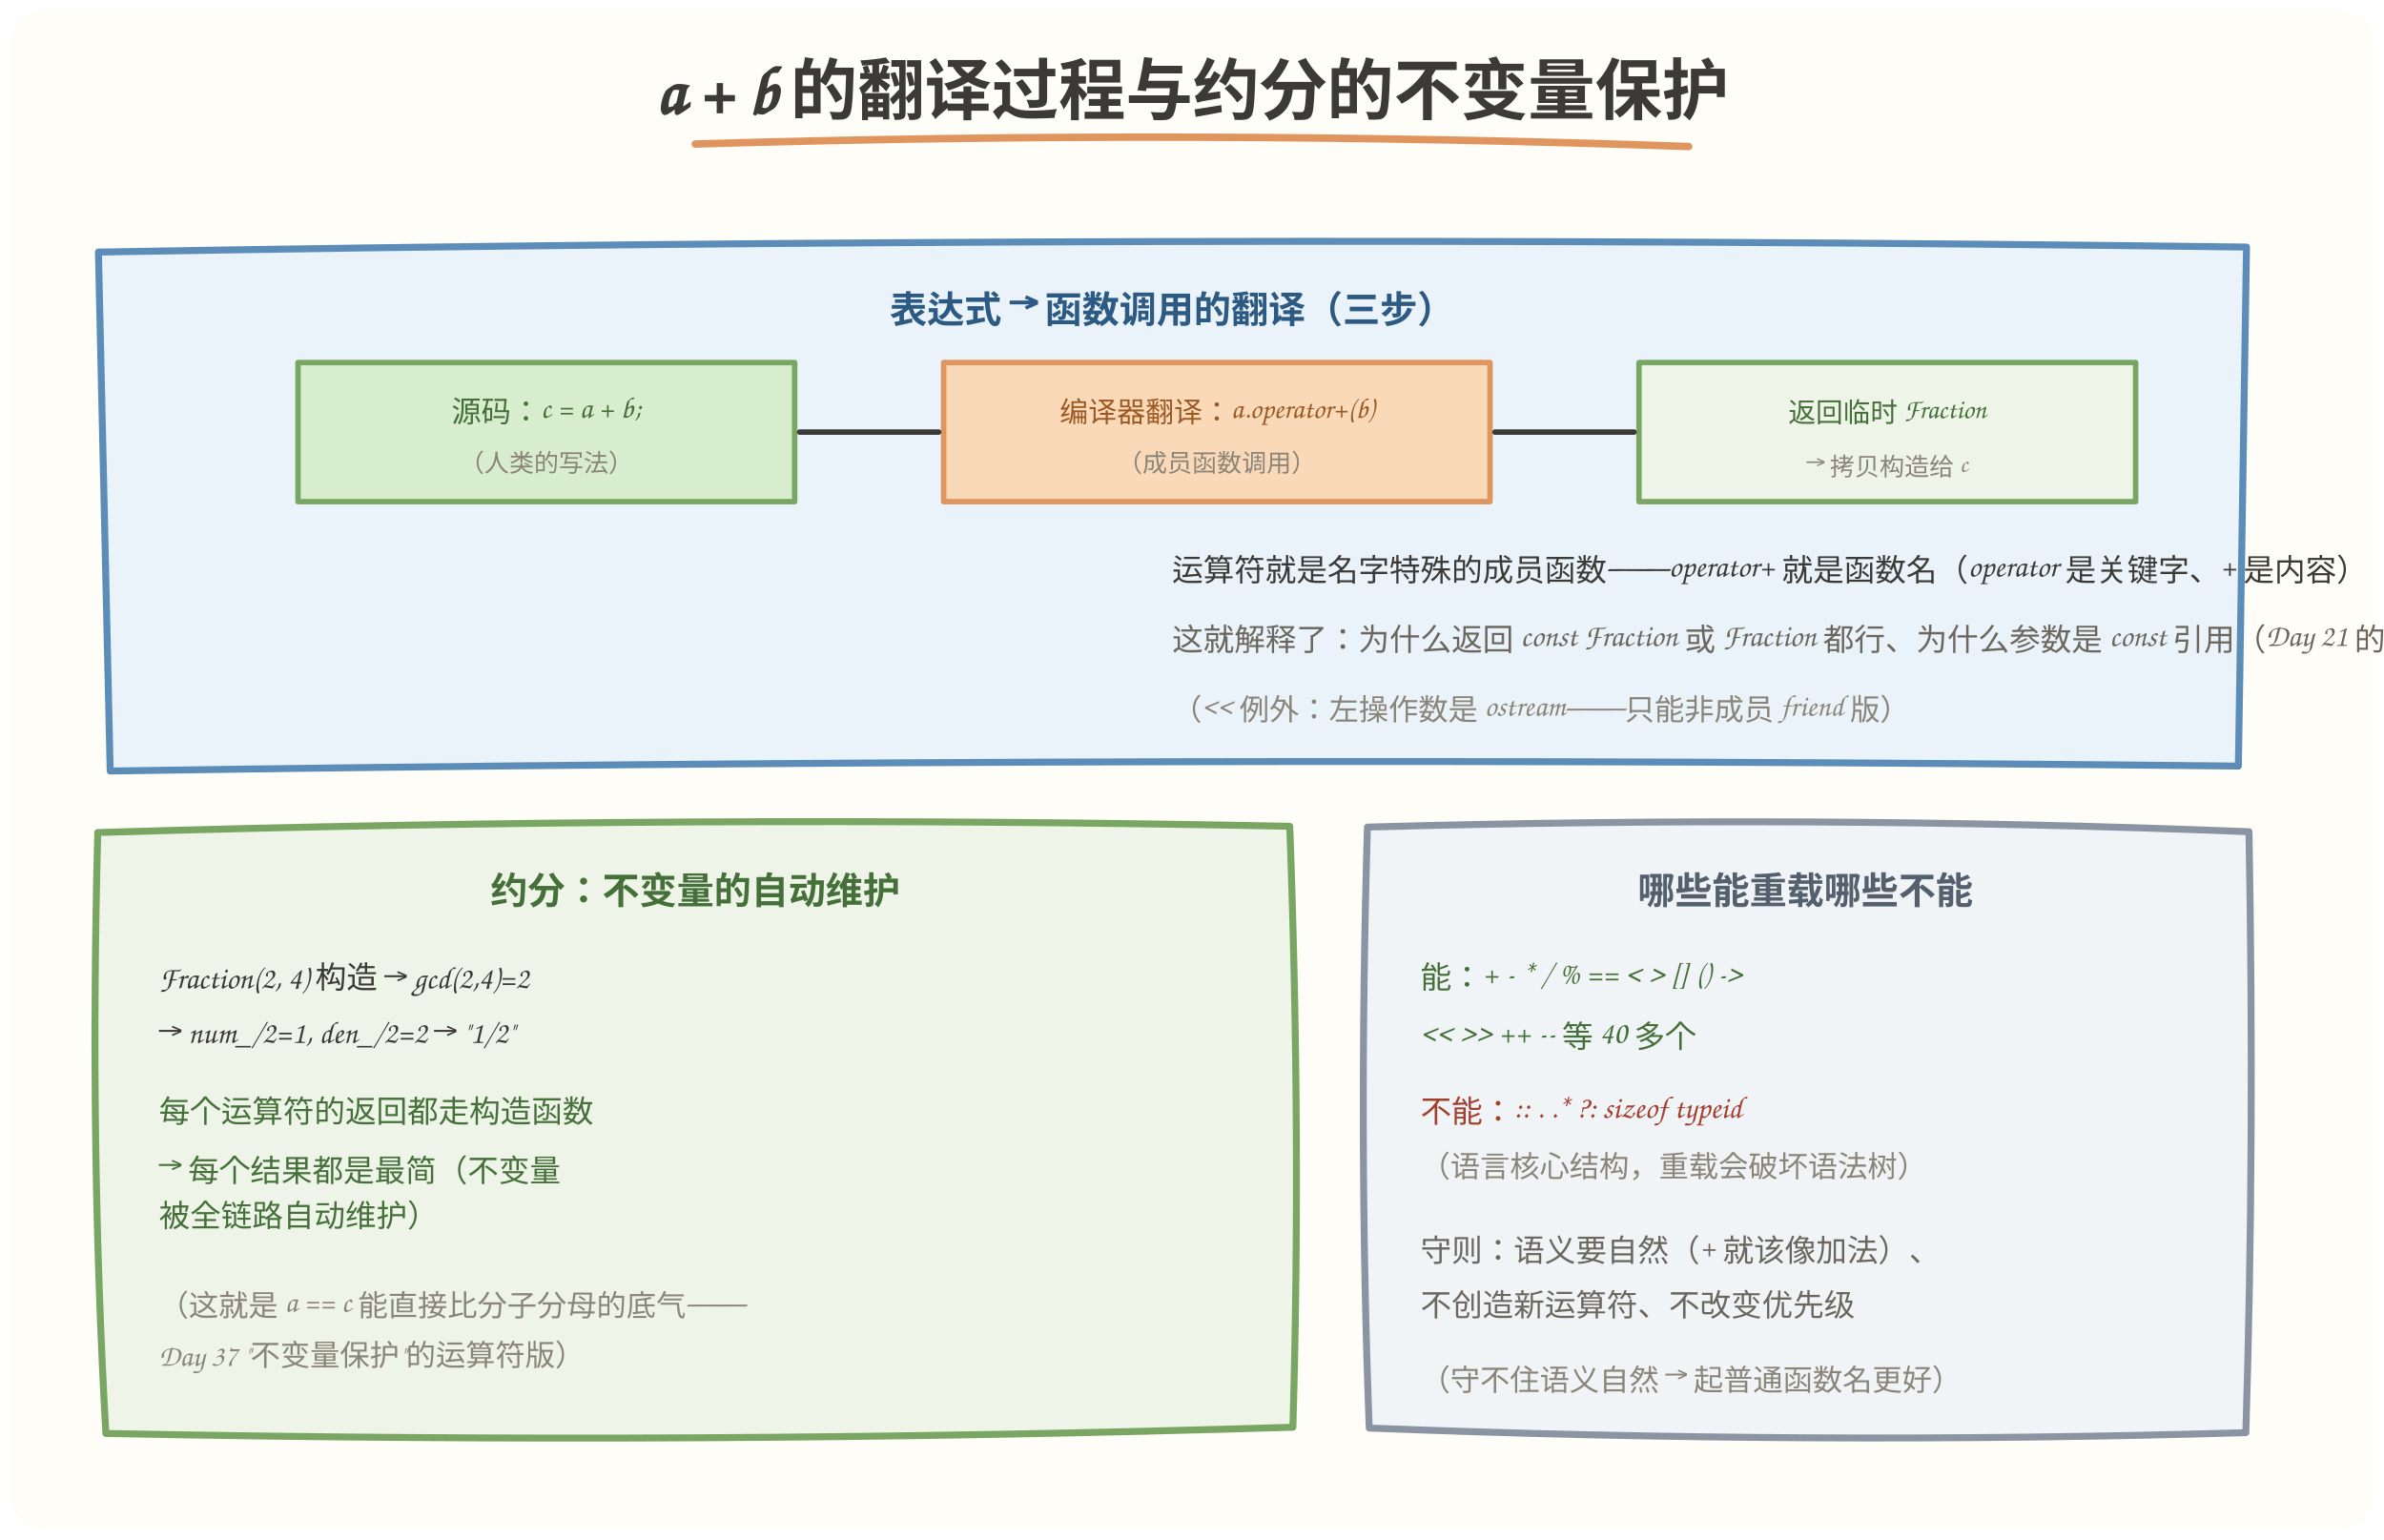
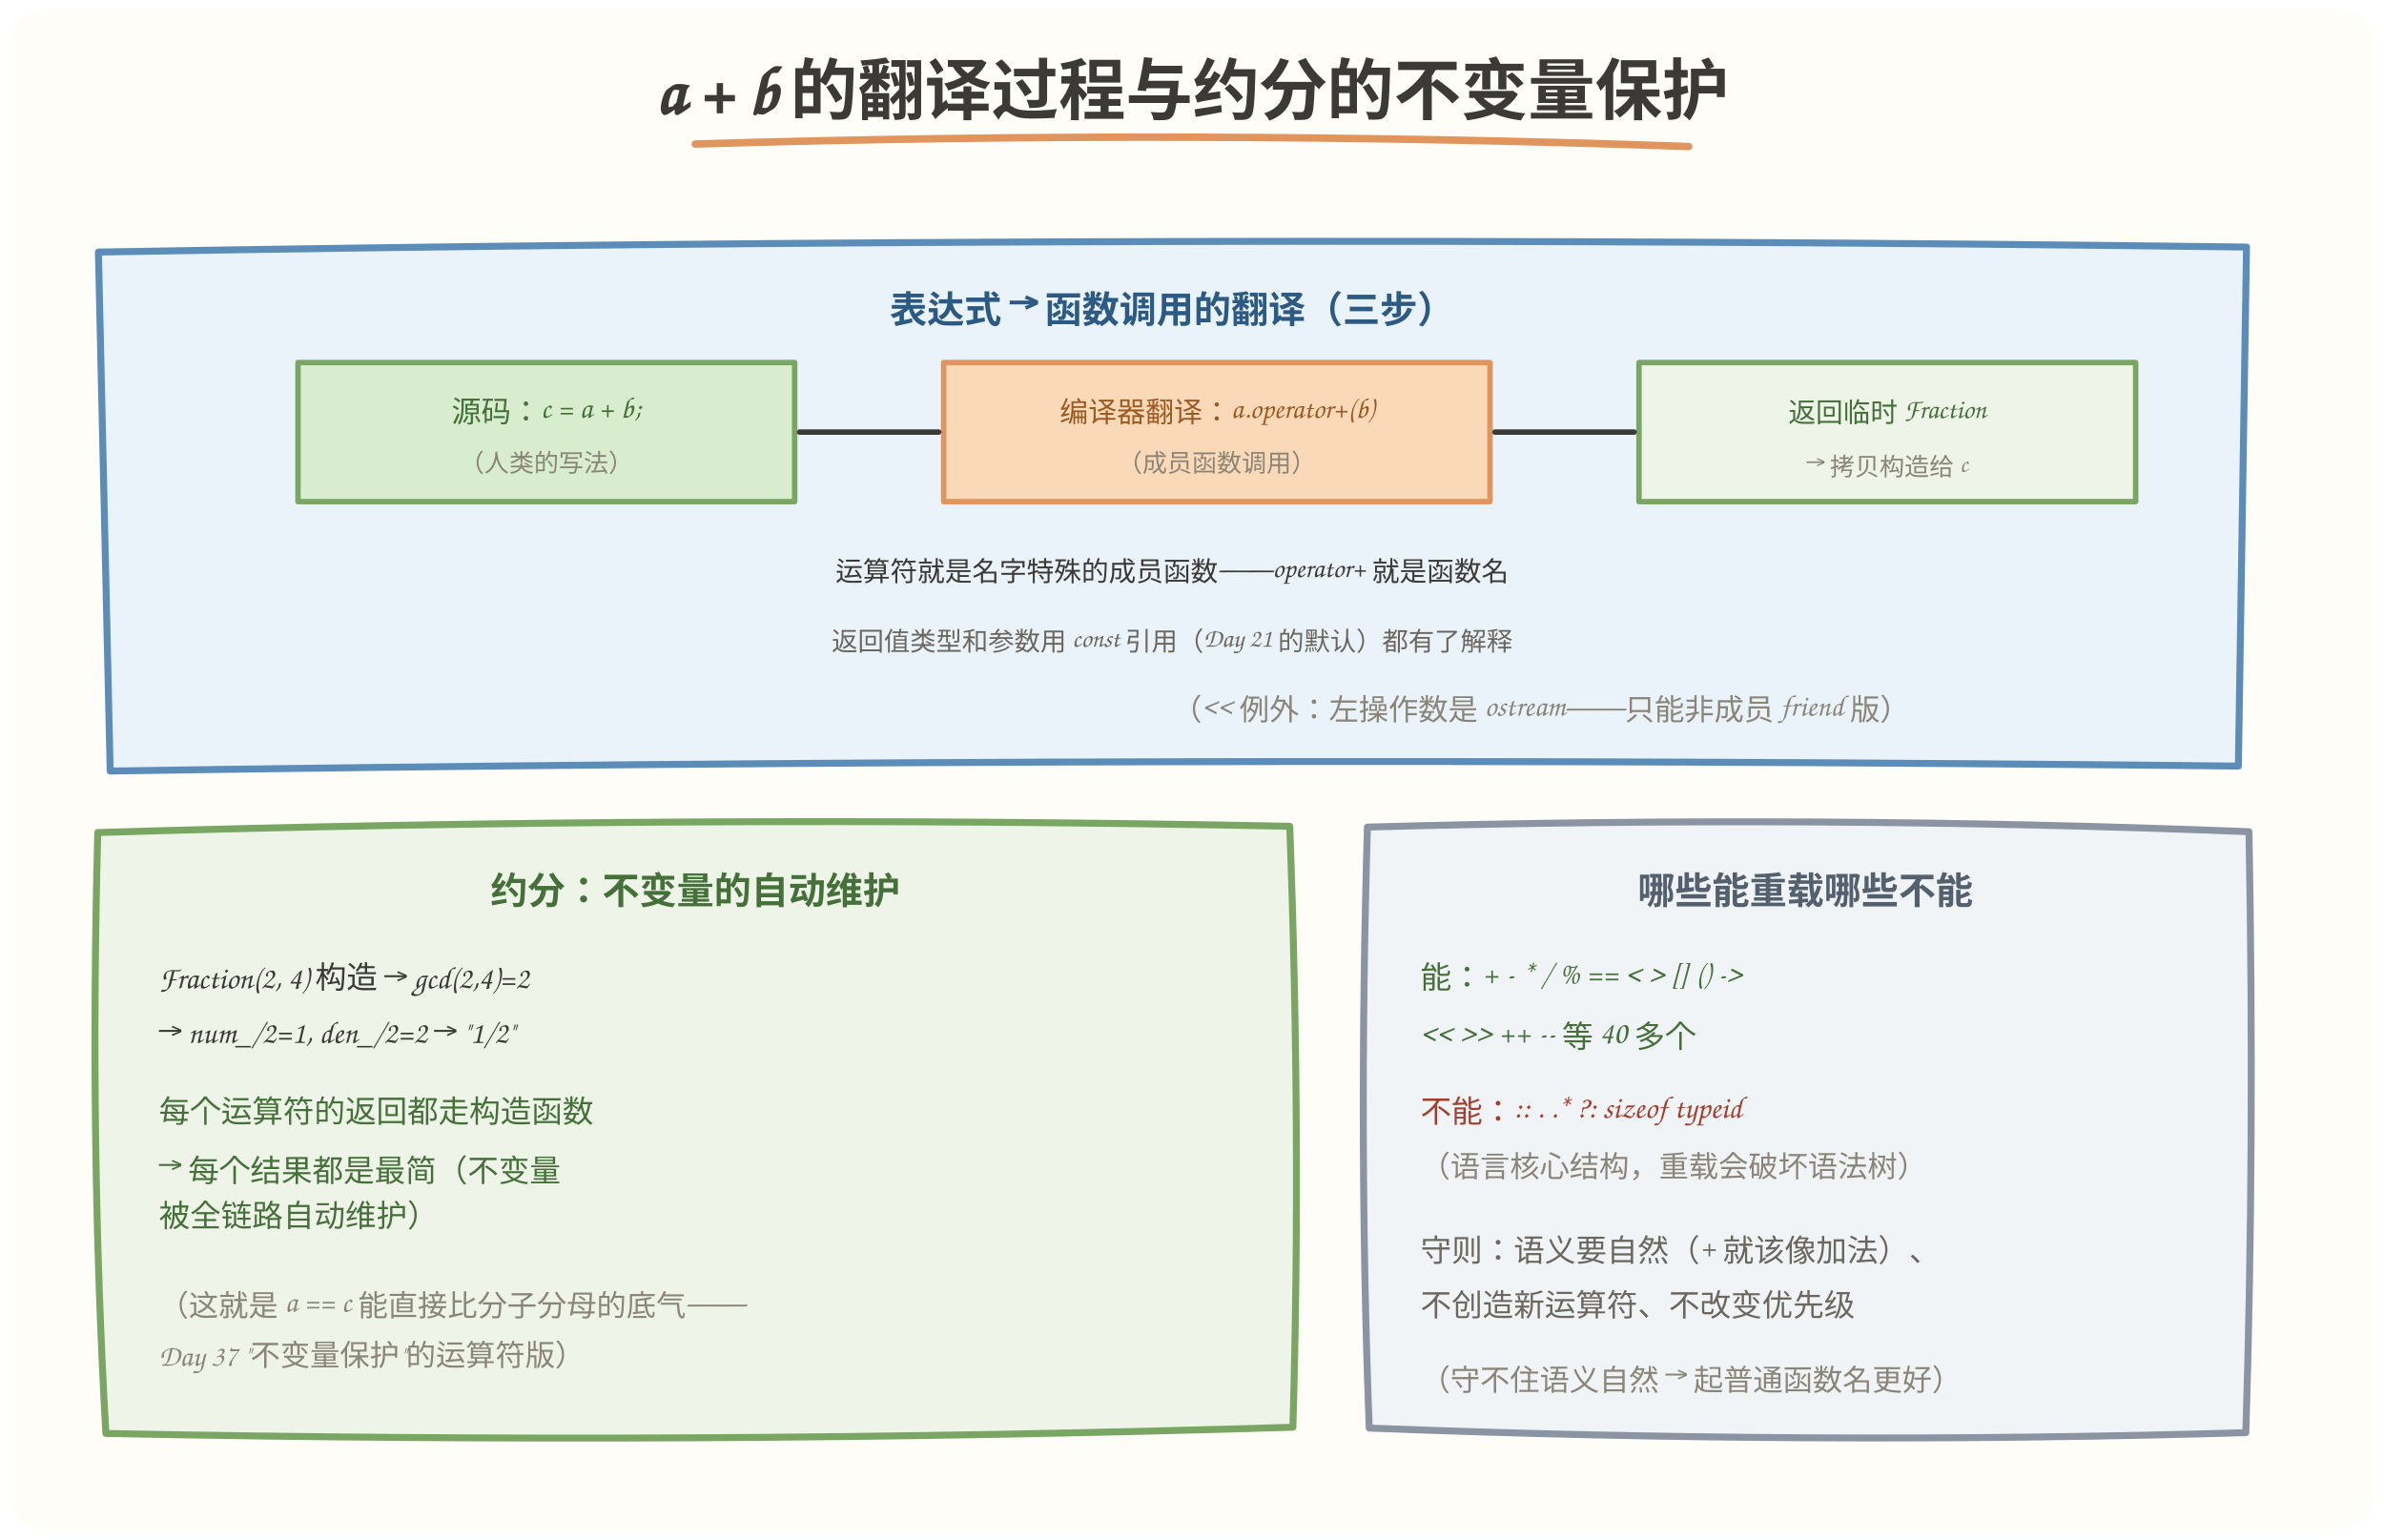
<svg xmlns="http://www.w3.org/2000/svg" viewBox="0 0 960 620" font-family="'Kaiti SC','KaiTi','Comic Sans MS',cursive">
  <rect x="4" y="4" width="952" height="612" rx="14" fill="#fffdf7" />
  <g stroke-linecap="round" stroke-linejoin="round">
    <text x="480" y="46" text-anchor="middle" font-size="27" font-weight="bold" fill="#3b3a36">a + b 的翻译过程与约分的不变量保护</text>
    <path d="M 280,58 Q 480,52 680,59" fill="none" stroke="#e0955f" stroke-width="3" />
    <path d="M 40,100 Q 470,94 905,101 L 901,310 Q 470,304 44,309 Z" fill="#eaf2fa" stroke="#5b8db8" stroke-width="2.8" transform="rotate(-0.2 472 205)" />
    <text x="472" y="130" text-anchor="middle" font-size="15" font-weight="bold" fill="#2c5a82">表达式 → 函数调用的翻译（三步）</text>
    <rect x="120" y="146" width="200" height="56" fill="#d8ecce" stroke="#7aa663" stroke-width="2.2" />
    <text x="220" y="170" text-anchor="middle" font-size="12" fill="#45703a">源码：c = a + b;</text>
    <text x="220" y="190" text-anchor="middle" font-size="10" fill="#8a8578">（人类的写法）</text>
    <rect x="380" y="146" width="220" height="56" fill="#f9d9b8" stroke="#e0955f" stroke-width="2.2" />
    <text x="490" y="170" text-anchor="middle" font-size="11.5" fill="#9c5a22">编译器翻译：a.operator+(b)</text>
    <text x="490" y="190" text-anchor="middle" font-size="10" fill="#8a8578">（成员函数调用）</text>
    <rect x="660" y="146" width="200" height="56" fill="#eef5e8" stroke="#7aa663" stroke-width="2.2" />
    <text x="760" y="170" text-anchor="middle" font-size="11" fill="#45703a">返回临时 Fraction</text>
    <text x="760" y="190" text-anchor="middle" font-size="10" fill="#8a8578">→ 拷贝构造给 c</text>
    <path d="M 322,174 Q 350,174 378,174" fill="none" stroke="#3b3a36" stroke-width="2.2" />
    <path d="M 602,174 Q 630,174 658,174" fill="none" stroke="#3b3a36" stroke-width="2.2" />
-     <text x="472" y="234" font-size="12.5" fill="#3b3a36">运算符就是名字特殊的成员函数——operator+ 就是函数名（operator 是关键字、+ 是内容）</text>
-     <text x="472" y="262" font-size="12.5" fill="#6b675e">这就解释了：为什么返回 const Fraction 或 Fraction 都行、为什么参数是 const 引用（Day 21 的默认）</text>
+     <text x="472" y="234" text-anchor="middle" font-size="11" fill="#3b3a36">运算符就是名字特殊的成员函数——operator+ 就是函数名</text>
+     <text x="472" y="262" text-anchor="middle" font-size="10.5" fill="#6b675e">返回值类型和参数用 const 引用（Day 21 的默认）都有了解释</text>
    <text x="472" y="290" font-size="12" fill="#8a8578">（&lt;&lt; 例外：左操作数是 ostream——只能非成员 friend 版）</text>
    <path d="M 40,334 Q 280,328 520,334 Q 524,460 520,576 Q 280,582 42,576 Q 36,460 40,334 Z" fill="#eef5e8" stroke="#7aa663" stroke-width="2.8" transform="rotate(-0.3 280 455)" />
    <text x="280" y="364" text-anchor="middle" font-size="15" font-weight="bold" fill="#45703a">约分：不变量的自动维护</text>
    <text x="64" y="398" font-size="12.5" fill="#3b3a36">Fraction(2, 4) 构造 → gcd(2,4)=2</text>
    <text x="64" y="420" font-size="12.5" fill="#3b3a36">　→ num_/2=1, den_/2=2 → "1/2"</text>
    <text x="64" y="452" font-size="12.5" fill="#45703a">每个运算符的返回都走构造函数</text>
    <text x="64" y="474" font-size="12.5" fill="#45703a">　→ 每个结果都是最简（不变量</text>
    <text x="64" y="494" font-size="12.5" fill="#45703a">　　被全链路自动维护）</text>
    <text x="64" y="530" font-size="12" fill="#8a8578">（这就是 a == c 能直接比分子分母的底气——</text>
    <text x="64" y="550" font-size="12" fill="#8a8578">　Day 37 "不变量保护"的运算符版）</text>
    <path d="M 550,334 Q 730,328 905,334 Q 908,460 905,576 Q 730,582 552,576 Q 547,460 550,334 Z" fill="#f1f4f7" stroke="#8a94a3" stroke-width="2.8" transform="rotate(0.3 727 455)" />
    <text x="727" y="364" text-anchor="middle" font-size="15" font-weight="bold" fill="#55606e">哪些能重载哪些不能</text>
    <text x="572" y="398" font-size="12.5" fill="#45703a">能：+ - * / % == &lt; &gt; [] () -&gt;</text>
    <text x="572" y="420" font-size="12.5" fill="#45703a">　　 &lt;&lt; &gt;&gt; ++ -- 等 40 多个</text>
    <text x="572" y="452" font-size="12.5" fill="#a33f2e">不能：:: . .* ?: sizeof typeid</text>
    <text x="572" y="474" font-size="12" fill="#8a8578">（语言核心结构，重载会破坏语法树）</text>
    <text x="572" y="508" font-size="12.5" fill="#6b675e">守则：语义要自然（+ 就该像加法）、</text>
    <text x="572" y="530" font-size="12.5" fill="#6b675e">不创造新运算符、不改变优先级</text>
    <text x="572" y="560" font-size="12" fill="#8a8578">（守不住语义自然 → 起普通函数名更好）</text>
  </g>
</svg>
